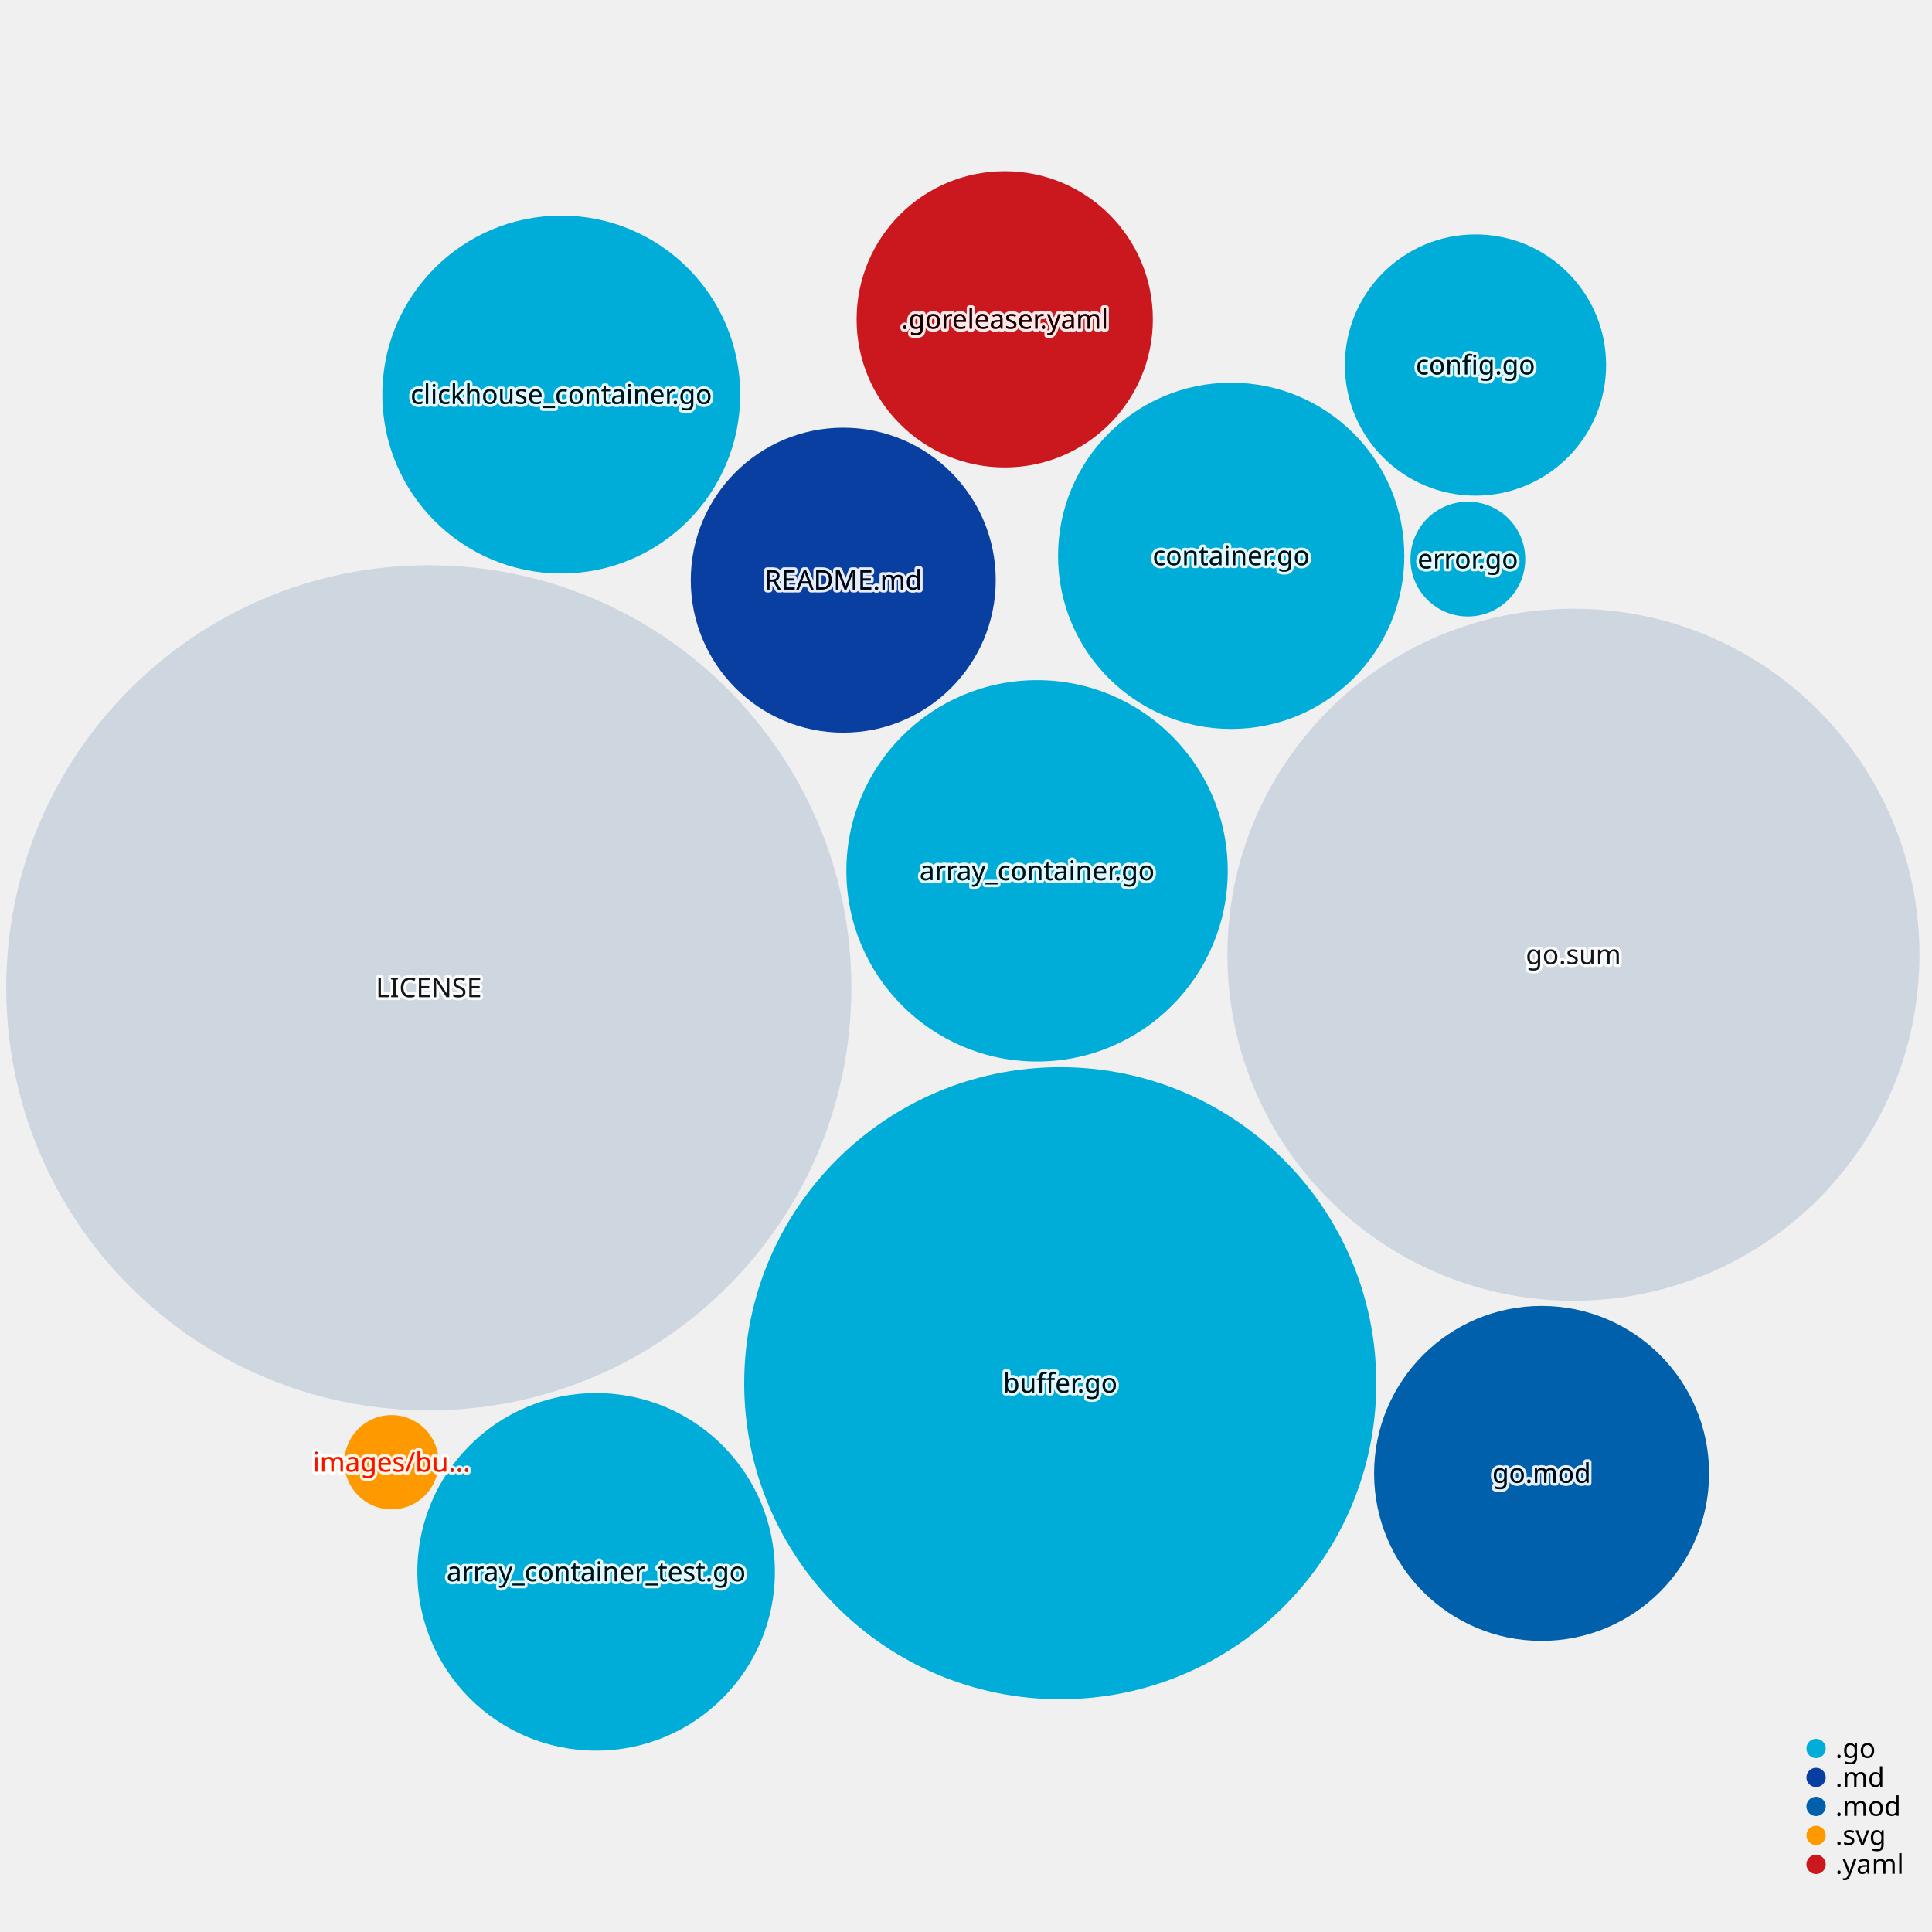
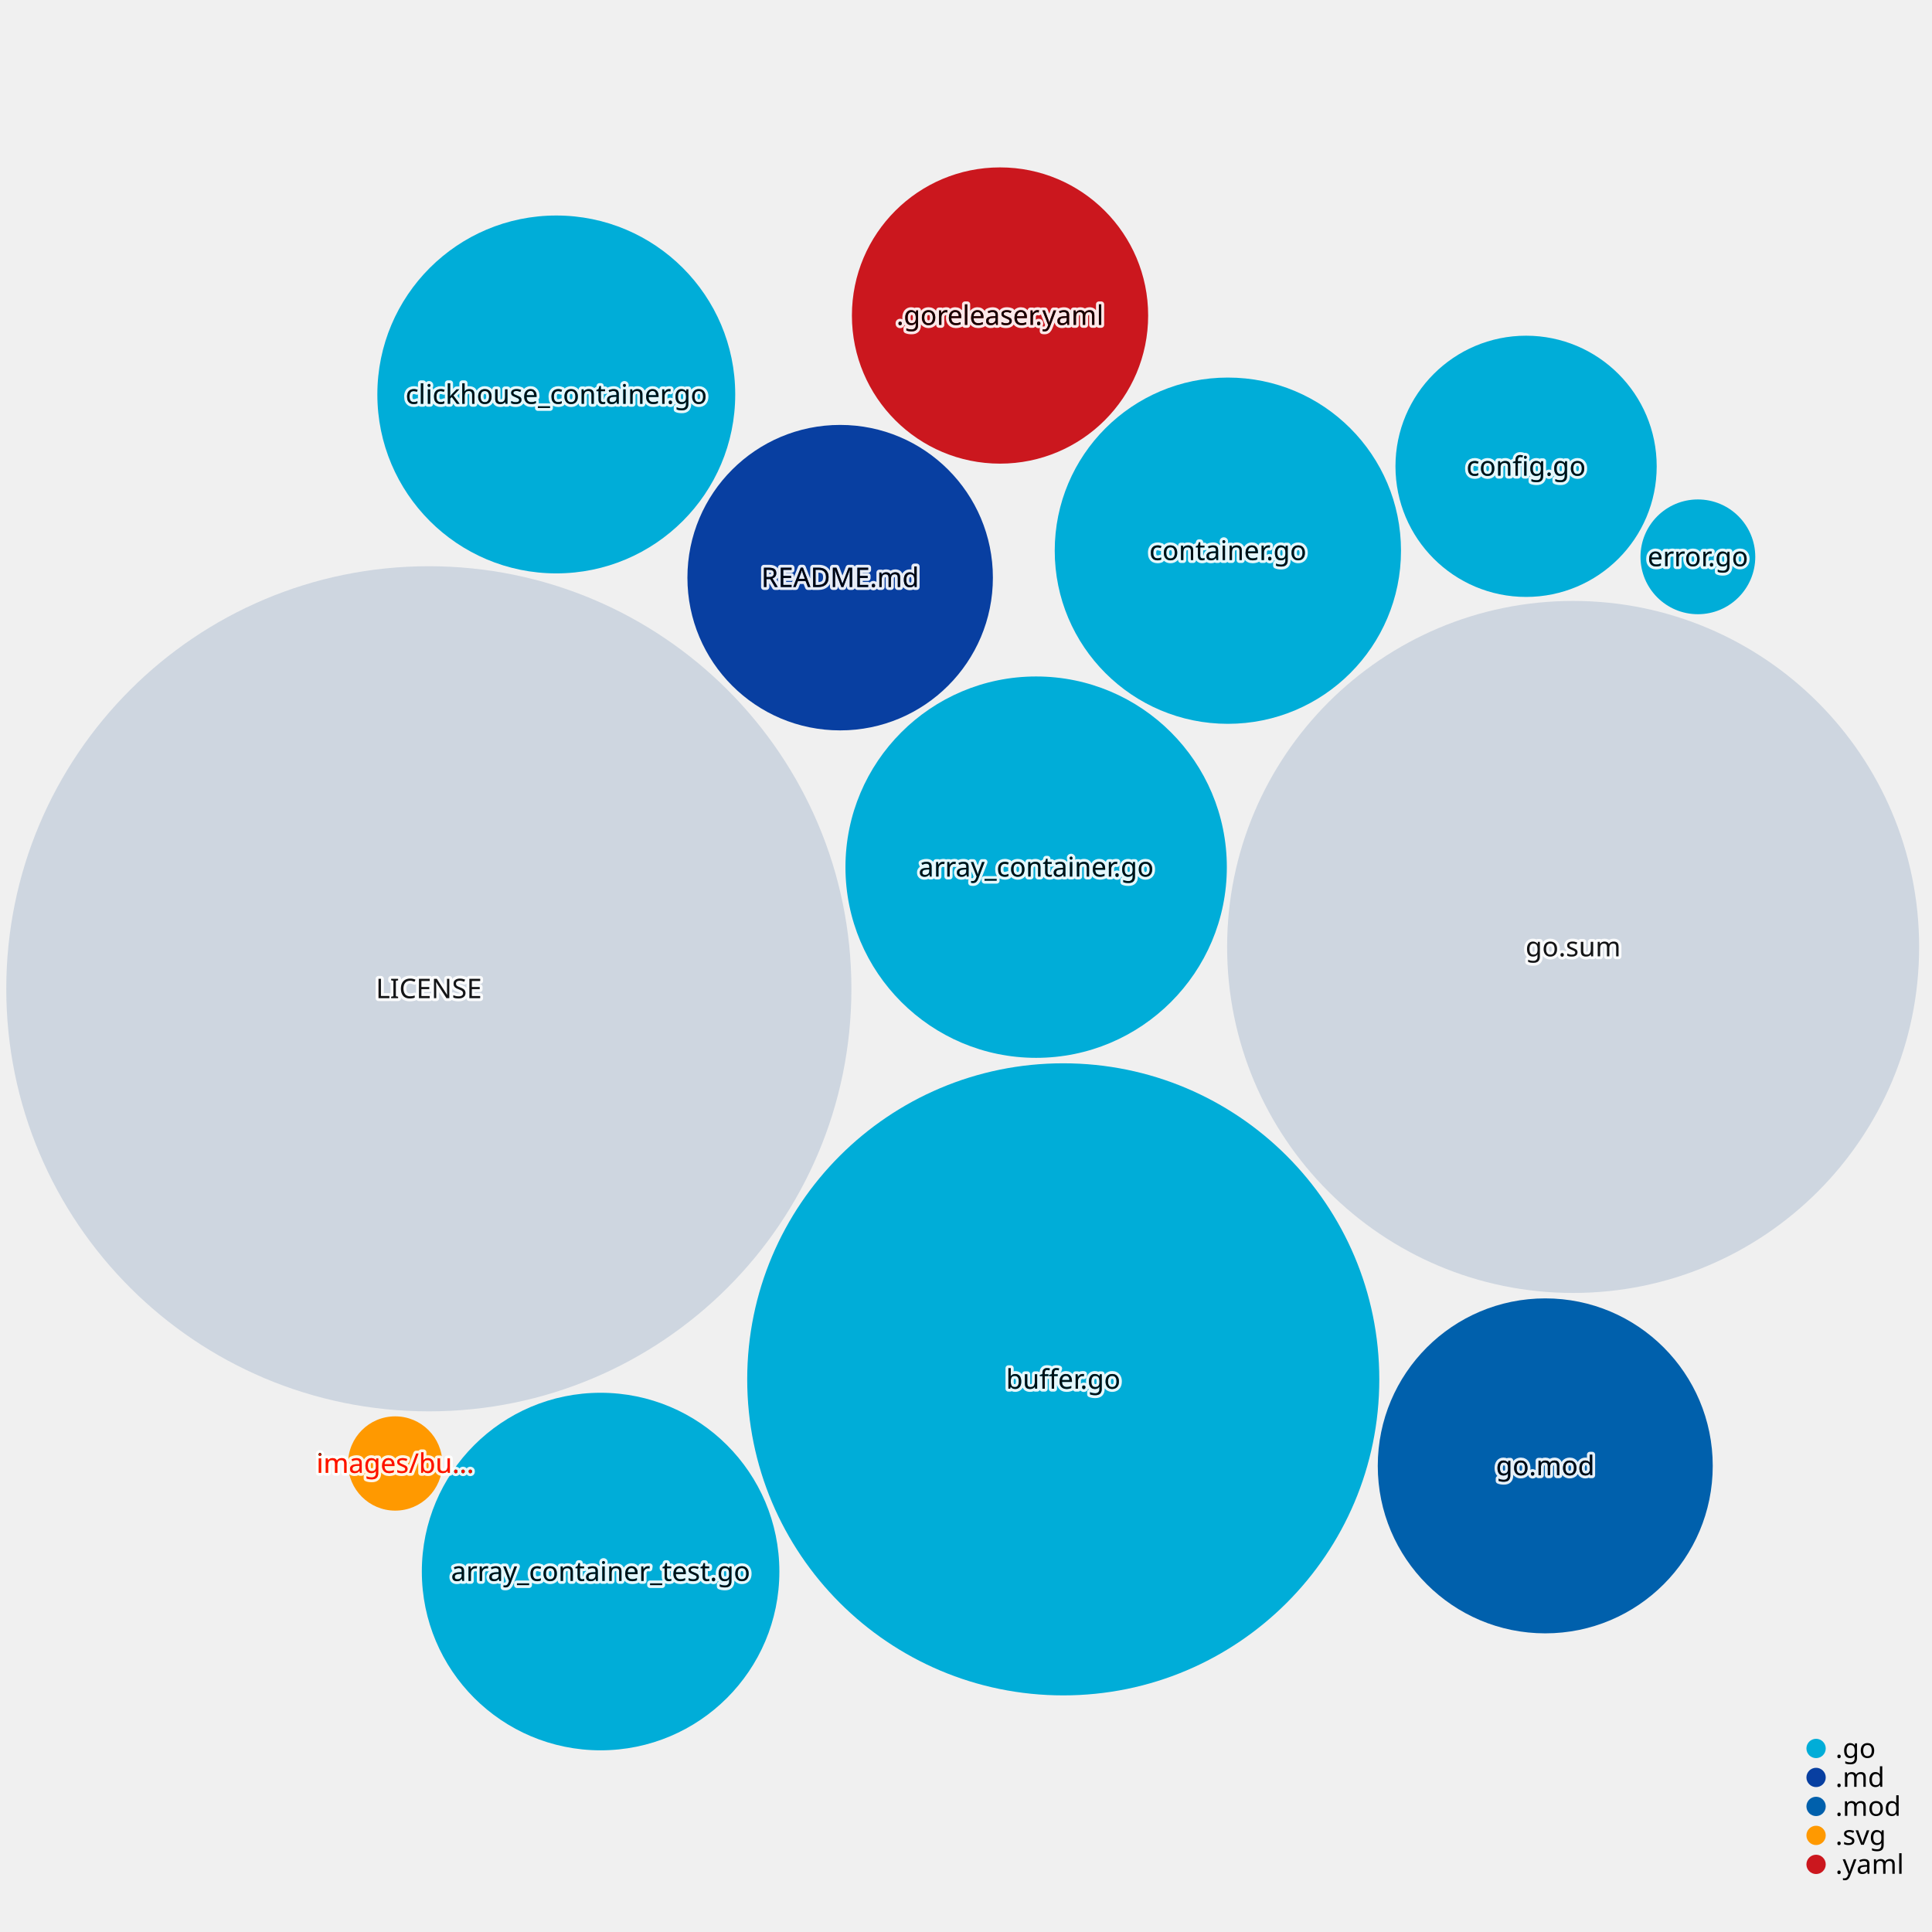
<svg xmlns="http://www.w3.org/2000/svg" width="1000" height="1000" style="background:white;font-family:sans-serif;overflow:visible">
  <defs>
    <filter id="glow" x="-50%" y="-50%" width="200%" height="200%">
      <feGaussianBlur stdDeviation="4" result="coloredBlur" />
      <feMerge>
        <feMergeNode in="coloredBlur" />
        <feMergeNode in="SourceGraphic" />
      </feMerge>
    </filter>
  </defs>
-   <g style="fill:#CED6E0;transition:transform 0s ease-out, fill 0.1s ease-out" transform="translate(221.9461, 511.288)">
+   <g style="fill:#CED6E0;transition:transform 0s ease-out, fill 0.1s ease-out" transform="translate(221.9673, 511.7972)">
    <circle style="transition:all 0.5s ease-out" r="218.717" stroke-width="0" stroke="#374151" />
  </g>
-   <g style="fill:#CED6E0;transition:transform 0s ease-out, fill 0.1s ease-out" transform="translate(814.402, 494.1577)">
+   <g style="fill:#CED6E0;transition:transform 0s ease-out, fill 0.1s ease-out" transform="translate(814.2488, 490.134)">
    <circle style="transition:all 0.5s ease-out" r="179.092" stroke-width="0" stroke="#374151" />
  </g>
-   <g style="fill:#00ADD8;transition:transform 0s ease-out, fill 0.1s ease-out" transform="translate(548.7839, 715.9477)">
+   <g style="fill:#00ADD8;transition:transform 0s ease-out, fill 0.1s ease-out" transform="translate(550.3391, 713.9462)">
    <circle style="transition:all 0.5s ease-out" r="163.583" stroke-width="0" stroke="#374151" />
  </g>
-   <g style="fill:#00ADD8;transition:transform 0s ease-out, fill 0.1s ease-out" transform="translate(536.784, 450.7408)">
+   <g style="fill:#00ADD8;transition:transform 0s ease-out, fill 0.1s ease-out" transform="translate(536.308, 448.8396)">
    <circle style="transition:all 0.5s ease-out" r="98.7" stroke-width="0" stroke="#374151" />
  </g>
-   <g style="fill:#00ADD8;transition:transform 0s ease-out, fill 0.1s ease-out" transform="translate(290.5131, 204.2211)">
+   <g style="fill:#00ADD8;transition:transform 0s ease-out, fill 0.1s ease-out" transform="translate(287.9337, 204.1653)">
    <circle style="transition:all 0.5s ease-out" r="92.617" stroke-width="0" stroke="#374151" />
  </g>
-   <g style="fill:#00ADD8;transition:transform 0s ease-out, fill 0.1s ease-out" transform="translate(308.5572, 813.5893)">
+   <g style="fill:#00ADD8;transition:transform 0s ease-out, fill 0.1s ease-out" transform="translate(310.8695, 813.43)">
    <circle style="transition:all 0.5s ease-out" r="92.531" stroke-width="0" stroke="#374151" />
  </g>
-   <g style="fill:#00ADD8;transition:transform 0s ease-out, fill 0.1s ease-out" transform="translate(637.257, 287.6993)">
+   <g style="fill:#00ADD8;transition:transform 0s ease-out, fill 0.1s ease-out" transform="translate(635.5397, 285.0391)">
    <circle style="transition:all 0.5s ease-out" r="89.613" stroke-width="0" stroke="#374151" />
  </g>
-   <g style="fill:#0060ac;transition:transform 0s ease-out, fill 0.1s ease-out" transform="translate(797.9181, 762.6312)">
+   <g style="fill:#0060ac;transition:transform 0s ease-out, fill 0.1s ease-out" transform="translate(799.8217, 758.7306)">
    <circle style="transition:all 0.5s ease-out" r="86.689" stroke-width="0" stroke="#374151" />
  </g>
-   <g style="fill:#083fa1;transition:transform 0s ease-out, fill 0.1s ease-out" transform="translate(436.4682, 300.2986)">
-     <circle style="transition:all 0.5s ease-out" r="78.923" stroke-width="0" stroke="#374151" />
+   <g style="fill:#083fa1;transition:transform 0s ease-out, fill 0.1s ease-out" transform="translate(434.8637, 298.9936)">
+     <circle style="transition:all 0.5s ease-out" r="79.057" stroke-width="0" stroke="#374151" />
  </g>
-   <g style="fill:#cb171e;transition:transform 0s ease-out, fill 0.1s ease-out" transform="translate(520.0481, 165.2842)">
+   <g style="fill:#cb171e;transition:transform 0s ease-out, fill 0.1s ease-out" transform="translate(517.615, 163.3122)">
    <circle style="transition:all 0.5s ease-out" r="76.668" stroke-width="0" stroke="#374151" />
  </g>
-   <g style="fill:#00ADD8;transition:transform 0s ease-out, fill 0.1s ease-out" transform="translate(763.7112, 188.9439)">
+   <g style="fill:#00ADD8;transition:transform 0s ease-out, fill 0.1s ease-out" transform="translate(789.8988, 241.3654)">
    <circle style="transition:all 0.5s ease-out" r="67.606" stroke-width="0" stroke="#374151" />
  </g>
-   <g style="fill:#00ADD8;transition:transform 0s ease-out, fill 0.1s ease-out" transform="translate(759.759, 289.3748)">
+   <g style="fill:#00ADD8;transition:transform 0s ease-out, fill 0.1s ease-out" transform="translate(878.8213, 288.2136)">
    <circle style="transition:all 0.5s ease-out" r="29.702" stroke-width="0" stroke="#374151" />
  </g>
-   <g style="fill:#ff9900;transition:transform 0s ease-out, fill 0.1s ease-out" transform="translate(202.674, 756.8486)">
+   <g style="fill:#ff9900;transition:transform 0s ease-out, fill 0.1s ease-out" transform="translate(204.5565, 757.4988)">
    <circle style="transition:all 0.5s ease-out" r="24.398" stroke-width="0" stroke="#374151" />
  </g>
-   <g style="fill:#CED6E0;transition:transform 0s ease-out" transform="translate(221.9461, 511.288)">
+   <g style="fill:#CED6E0;transition:transform 0s ease-out" transform="translate(221.9673, 511.7972)">
    <text style="pointer-events:none;opacity:0.9;font-size:14px;font-weight:500;transition:all 0.5s ease-out" fill="#4B5563" text-anchor="middle" dominant-baseline="middle" stroke="white" stroke-width="3" stroke-linejoin="round">LICENSE</text>
    <text style="pointer-events:none;opacity:1;font-size:14px;font-weight:500;transition:all 0.5s ease-out" text-anchor="middle" dominant-baseline="middle">LICENSE</text>
    <text style="pointer-events:none;opacity:0.9;font-size:14px;font-weight:500;mix-blend-mode:color-burn;transition:all 0.5s ease-out" fill="#110101" text-anchor="middle" dominant-baseline="middle">LICENSE</text>
  </g>
-   <g style="fill:#CED6E0;transition:transform 0s ease-out" transform="translate(814.402, 494.1577)">
+   <g style="fill:#CED6E0;transition:transform 0s ease-out" transform="translate(814.2488, 490.134)">
    <text style="pointer-events:none;opacity:0.9;font-size:14px;font-weight:500;transition:all 0.5s ease-out" fill="#4B5563" text-anchor="middle" dominant-baseline="middle" stroke="white" stroke-width="3" stroke-linejoin="round">go.sum</text>
    <text style="pointer-events:none;opacity:1;font-size:14px;font-weight:500;transition:all 0.5s ease-out" text-anchor="middle" dominant-baseline="middle">go.sum</text>
    <text style="pointer-events:none;opacity:0.9;font-size:14px;font-weight:500;mix-blend-mode:color-burn;transition:all 0.5s ease-out" fill="#110101" text-anchor="middle" dominant-baseline="middle">go.sum</text>
  </g>
-   <g style="fill:#00ADD8;transition:transform 0s ease-out" transform="translate(548.7839, 715.9477)">
+   <g style="fill:#00ADD8;transition:transform 0s ease-out" transform="translate(550.3391, 713.9462)">
    <text style="pointer-events:none;opacity:0.9;font-size:14px;font-weight:500;transition:all 0.5s ease-out" fill="#4B5563" text-anchor="middle" dominant-baseline="middle" stroke="white" stroke-width="3" stroke-linejoin="round">buffer.go</text>
    <text style="pointer-events:none;opacity:1;font-size:14px;font-weight:500;transition:all 0.5s ease-out" text-anchor="middle" dominant-baseline="middle">buffer.go</text>
    <text style="pointer-events:none;opacity:0.9;font-size:14px;font-weight:500;mix-blend-mode:color-burn;transition:all 0.5s ease-out" fill="#110101" text-anchor="middle" dominant-baseline="middle">buffer.go</text>
  </g>
-   <g style="fill:#00ADD8;transition:transform 0s ease-out" transform="translate(536.784, 450.7408)">
+   <g style="fill:#00ADD8;transition:transform 0s ease-out" transform="translate(536.308, 448.8396)">
    <text style="pointer-events:none;opacity:0.9;font-size:14px;font-weight:500;transition:all 0.5s ease-out" fill="#4B5563" text-anchor="middle" dominant-baseline="middle" stroke="white" stroke-width="3" stroke-linejoin="round">array_container.go</text>
    <text style="pointer-events:none;opacity:1;font-size:14px;font-weight:500;transition:all 0.5s ease-out" text-anchor="middle" dominant-baseline="middle">array_container.go</text>
    <text style="pointer-events:none;opacity:0.9;font-size:14px;font-weight:500;mix-blend-mode:color-burn;transition:all 0.5s ease-out" fill="#110101" text-anchor="middle" dominant-baseline="middle">array_container.go</text>
  </g>
-   <g style="fill:#00ADD8;transition:transform 0s ease-out" transform="translate(290.5131, 204.2211)">
+   <g style="fill:#00ADD8;transition:transform 0s ease-out" transform="translate(287.9337, 204.1653)">
    <text style="pointer-events:none;opacity:0.9;font-size:14px;font-weight:500;transition:all 0.5s ease-out" fill="#4B5563" text-anchor="middle" dominant-baseline="middle" stroke="white" stroke-width="3" stroke-linejoin="round">clickhouse_container.go</text>
    <text style="pointer-events:none;opacity:1;font-size:14px;font-weight:500;transition:all 0.5s ease-out" text-anchor="middle" dominant-baseline="middle">clickhouse_container.go</text>
    <text style="pointer-events:none;opacity:0.9;font-size:14px;font-weight:500;mix-blend-mode:color-burn;transition:all 0.5s ease-out" fill="#110101" text-anchor="middle" dominant-baseline="middle">clickhouse_container.go</text>
  </g>
-   <g style="fill:#00ADD8;transition:transform 0s ease-out" transform="translate(308.5572, 813.5893)">
+   <g style="fill:#00ADD8;transition:transform 0s ease-out" transform="translate(310.8695, 813.43)">
    <text style="pointer-events:none;opacity:0.9;font-size:14px;font-weight:500;transition:all 0.5s ease-out" fill="#4B5563" text-anchor="middle" dominant-baseline="middle" stroke="white" stroke-width="3" stroke-linejoin="round">array_container_test.go</text>
    <text style="pointer-events:none;opacity:1;font-size:14px;font-weight:500;transition:all 0.5s ease-out" text-anchor="middle" dominant-baseline="middle">array_container_test.go</text>
    <text style="pointer-events:none;opacity:0.9;font-size:14px;font-weight:500;mix-blend-mode:color-burn;transition:all 0.5s ease-out" fill="#110101" text-anchor="middle" dominant-baseline="middle">array_container_test.go</text>
  </g>
-   <g style="fill:#00ADD8;transition:transform 0s ease-out" transform="translate(637.257, 287.6993)">
+   <g style="fill:#00ADD8;transition:transform 0s ease-out" transform="translate(635.5397, 285.0391)">
    <text style="pointer-events:none;opacity:0.9;font-size:14px;font-weight:500;transition:all 0.5s ease-out" fill="#4B5563" text-anchor="middle" dominant-baseline="middle" stroke="white" stroke-width="3" stroke-linejoin="round">container.go</text>
    <text style="pointer-events:none;opacity:1;font-size:14px;font-weight:500;transition:all 0.5s ease-out" text-anchor="middle" dominant-baseline="middle">container.go</text>
    <text style="pointer-events:none;opacity:0.9;font-size:14px;font-weight:500;mix-blend-mode:color-burn;transition:all 0.5s ease-out" fill="#110101" text-anchor="middle" dominant-baseline="middle">container.go</text>
  </g>
-   <g style="fill:#0060ac;transition:transform 0s ease-out" transform="translate(797.9181, 762.6312)">
+   <g style="fill:#0060ac;transition:transform 0s ease-out" transform="translate(799.8217, 758.7306)">
    <text style="pointer-events:none;opacity:0.9;font-size:14px;font-weight:500;transition:all 0.5s ease-out" fill="#4B5563" text-anchor="middle" dominant-baseline="middle" stroke="white" stroke-width="3" stroke-linejoin="round">go.mod</text>
    <text style="pointer-events:none;opacity:1;font-size:14px;font-weight:500;transition:all 0.5s ease-out" text-anchor="middle" dominant-baseline="middle">go.mod</text>
    <text style="pointer-events:none;opacity:0.9;font-size:14px;font-weight:500;mix-blend-mode:color-burn;transition:all 0.5s ease-out" fill="#110101" text-anchor="middle" dominant-baseline="middle">go.mod</text>
  </g>
-   <g style="fill:#083fa1;transition:transform 0s ease-out" transform="translate(436.4682, 300.2986)">
+   <g style="fill:#083fa1;transition:transform 0s ease-out" transform="translate(434.8637, 298.9936)">
    <text style="pointer-events:none;opacity:0.9;font-size:14px;font-weight:500;transition:all 0.5s ease-out" fill="#4B5563" text-anchor="middle" dominant-baseline="middle" stroke="white" stroke-width="3" stroke-linejoin="round">README.md</text>
    <text style="pointer-events:none;opacity:1;font-size:14px;font-weight:500;transition:all 0.5s ease-out" text-anchor="middle" dominant-baseline="middle">README.md</text>
    <text style="pointer-events:none;opacity:0.9;font-size:14px;font-weight:500;mix-blend-mode:color-burn;transition:all 0.5s ease-out" fill="#110101" text-anchor="middle" dominant-baseline="middle">README.md</text>
  </g>
-   <g style="fill:#cb171e;transition:transform 0s ease-out" transform="translate(520.0481, 165.2842)">
+   <g style="fill:#cb171e;transition:transform 0s ease-out" transform="translate(517.615, 163.3122)">
    <text style="pointer-events:none;opacity:0.9;font-size:14px;font-weight:500;transition:all 0.5s ease-out" fill="#4B5563" text-anchor="middle" dominant-baseline="middle" stroke="white" stroke-width="3" stroke-linejoin="round">.goreleaser.yaml</text>
    <text style="pointer-events:none;opacity:1;font-size:14px;font-weight:500;transition:all 0.5s ease-out" text-anchor="middle" dominant-baseline="middle">.goreleaser.yaml</text>
    <text style="pointer-events:none;opacity:0.9;font-size:14px;font-weight:500;mix-blend-mode:color-burn;transition:all 0.5s ease-out" fill="#110101" text-anchor="middle" dominant-baseline="middle">.goreleaser.yaml</text>
  </g>
-   <g style="fill:#00ADD8;transition:transform 0s ease-out" transform="translate(763.7112, 188.9439)">
+   <g style="fill:#00ADD8;transition:transform 0s ease-out" transform="translate(789.8988, 241.3654)">
    <text style="pointer-events:none;opacity:0.9;font-size:14px;font-weight:500;transition:all 0.5s ease-out" fill="#4B5563" text-anchor="middle" dominant-baseline="middle" stroke="white" stroke-width="3" stroke-linejoin="round">config.go</text>
    <text style="pointer-events:none;opacity:1;font-size:14px;font-weight:500;transition:all 0.5s ease-out" text-anchor="middle" dominant-baseline="middle">config.go</text>
    <text style="pointer-events:none;opacity:0.9;font-size:14px;font-weight:500;mix-blend-mode:color-burn;transition:all 0.5s ease-out" fill="#110101" text-anchor="middle" dominant-baseline="middle">config.go</text>
  </g>
-   <g style="fill:#00ADD8;transition:transform 0s ease-out" transform="translate(759.759, 289.3748)">
+   <g style="fill:#00ADD8;transition:transform 0s ease-out" transform="translate(878.8213, 288.2136)">
    <text style="pointer-events:none;opacity:0.9;font-size:14px;font-weight:500;transition:all 0.5s ease-out" fill="#4B5563" text-anchor="middle" dominant-baseline="middle" stroke="white" stroke-width="3" stroke-linejoin="round">error.go</text>
    <text style="pointer-events:none;opacity:1;font-size:14px;font-weight:500;transition:all 0.5s ease-out" text-anchor="middle" dominant-baseline="middle">error.go</text>
    <text style="pointer-events:none;opacity:0.9;font-size:14px;font-weight:500;mix-blend-mode:color-burn;transition:all 0.5s ease-out" fill="#110101" text-anchor="middle" dominant-baseline="middle">error.go</text>
  </g>
-   <g style="fill:#ff9900;transition:transform 0s ease-out" transform="translate(202.674, 756.8486)">
+   <g style="fill:#ff9900;transition:transform 0s ease-out" transform="translate(204.5565, 757.4988)">
    <text style="pointer-events:none;opacity:0.9;font-size:14px;font-weight:500;transition:all 0.5s ease-out" fill="#4B5563" text-anchor="middle" dominant-baseline="middle" stroke="white" stroke-width="3" stroke-linejoin="round">images/bu...</text>
    <text style="pointer-events:none;opacity:1;font-size:14px;font-weight:500;transition:all 0.5s ease-out" text-anchor="middle" dominant-baseline="middle">images/bu...</text>
    <text style="pointer-events:none;opacity:0.9;font-size:14px;font-weight:500;mix-blend-mode:color-burn;transition:all 0.5s ease-out" fill="#110101" text-anchor="middle" dominant-baseline="middle">images/bu...</text>
  </g>
  <g transform="translate(940, 905)">
    <g transform="translate(0, 0)">
      <circle r="5" fill="#00ADD8" />
      <text x="10" style="font-size:14px;font-weight:300" dominant-baseline="middle">.go</text>
    </g>
    <g transform="translate(0, 15)">
      <circle r="5" fill="#083fa1" />
      <text x="10" style="font-size:14px;font-weight:300" dominant-baseline="middle">.md</text>
    </g>
    <g transform="translate(0, 30)">
      <circle r="5" fill="#0060ac" />
      <text x="10" style="font-size:14px;font-weight:300" dominant-baseline="middle">.mod</text>
    </g>
    <g transform="translate(0, 45)">
      <circle r="5" fill="#ff9900" />
      <text x="10" style="font-size:14px;font-weight:300" dominant-baseline="middle">.svg</text>
    </g>
    <g transform="translate(0, 60)">
      <circle r="5" fill="#cb171e" />
      <text x="10" style="font-size:14px;font-weight:300" dominant-baseline="middle">.yaml</text>
    </g>
    <g fill="#9CA3AF" style="font-weight:300;font-style:italic;font-size:12px">each dot sized by file size</g>
  </g>
</svg>
